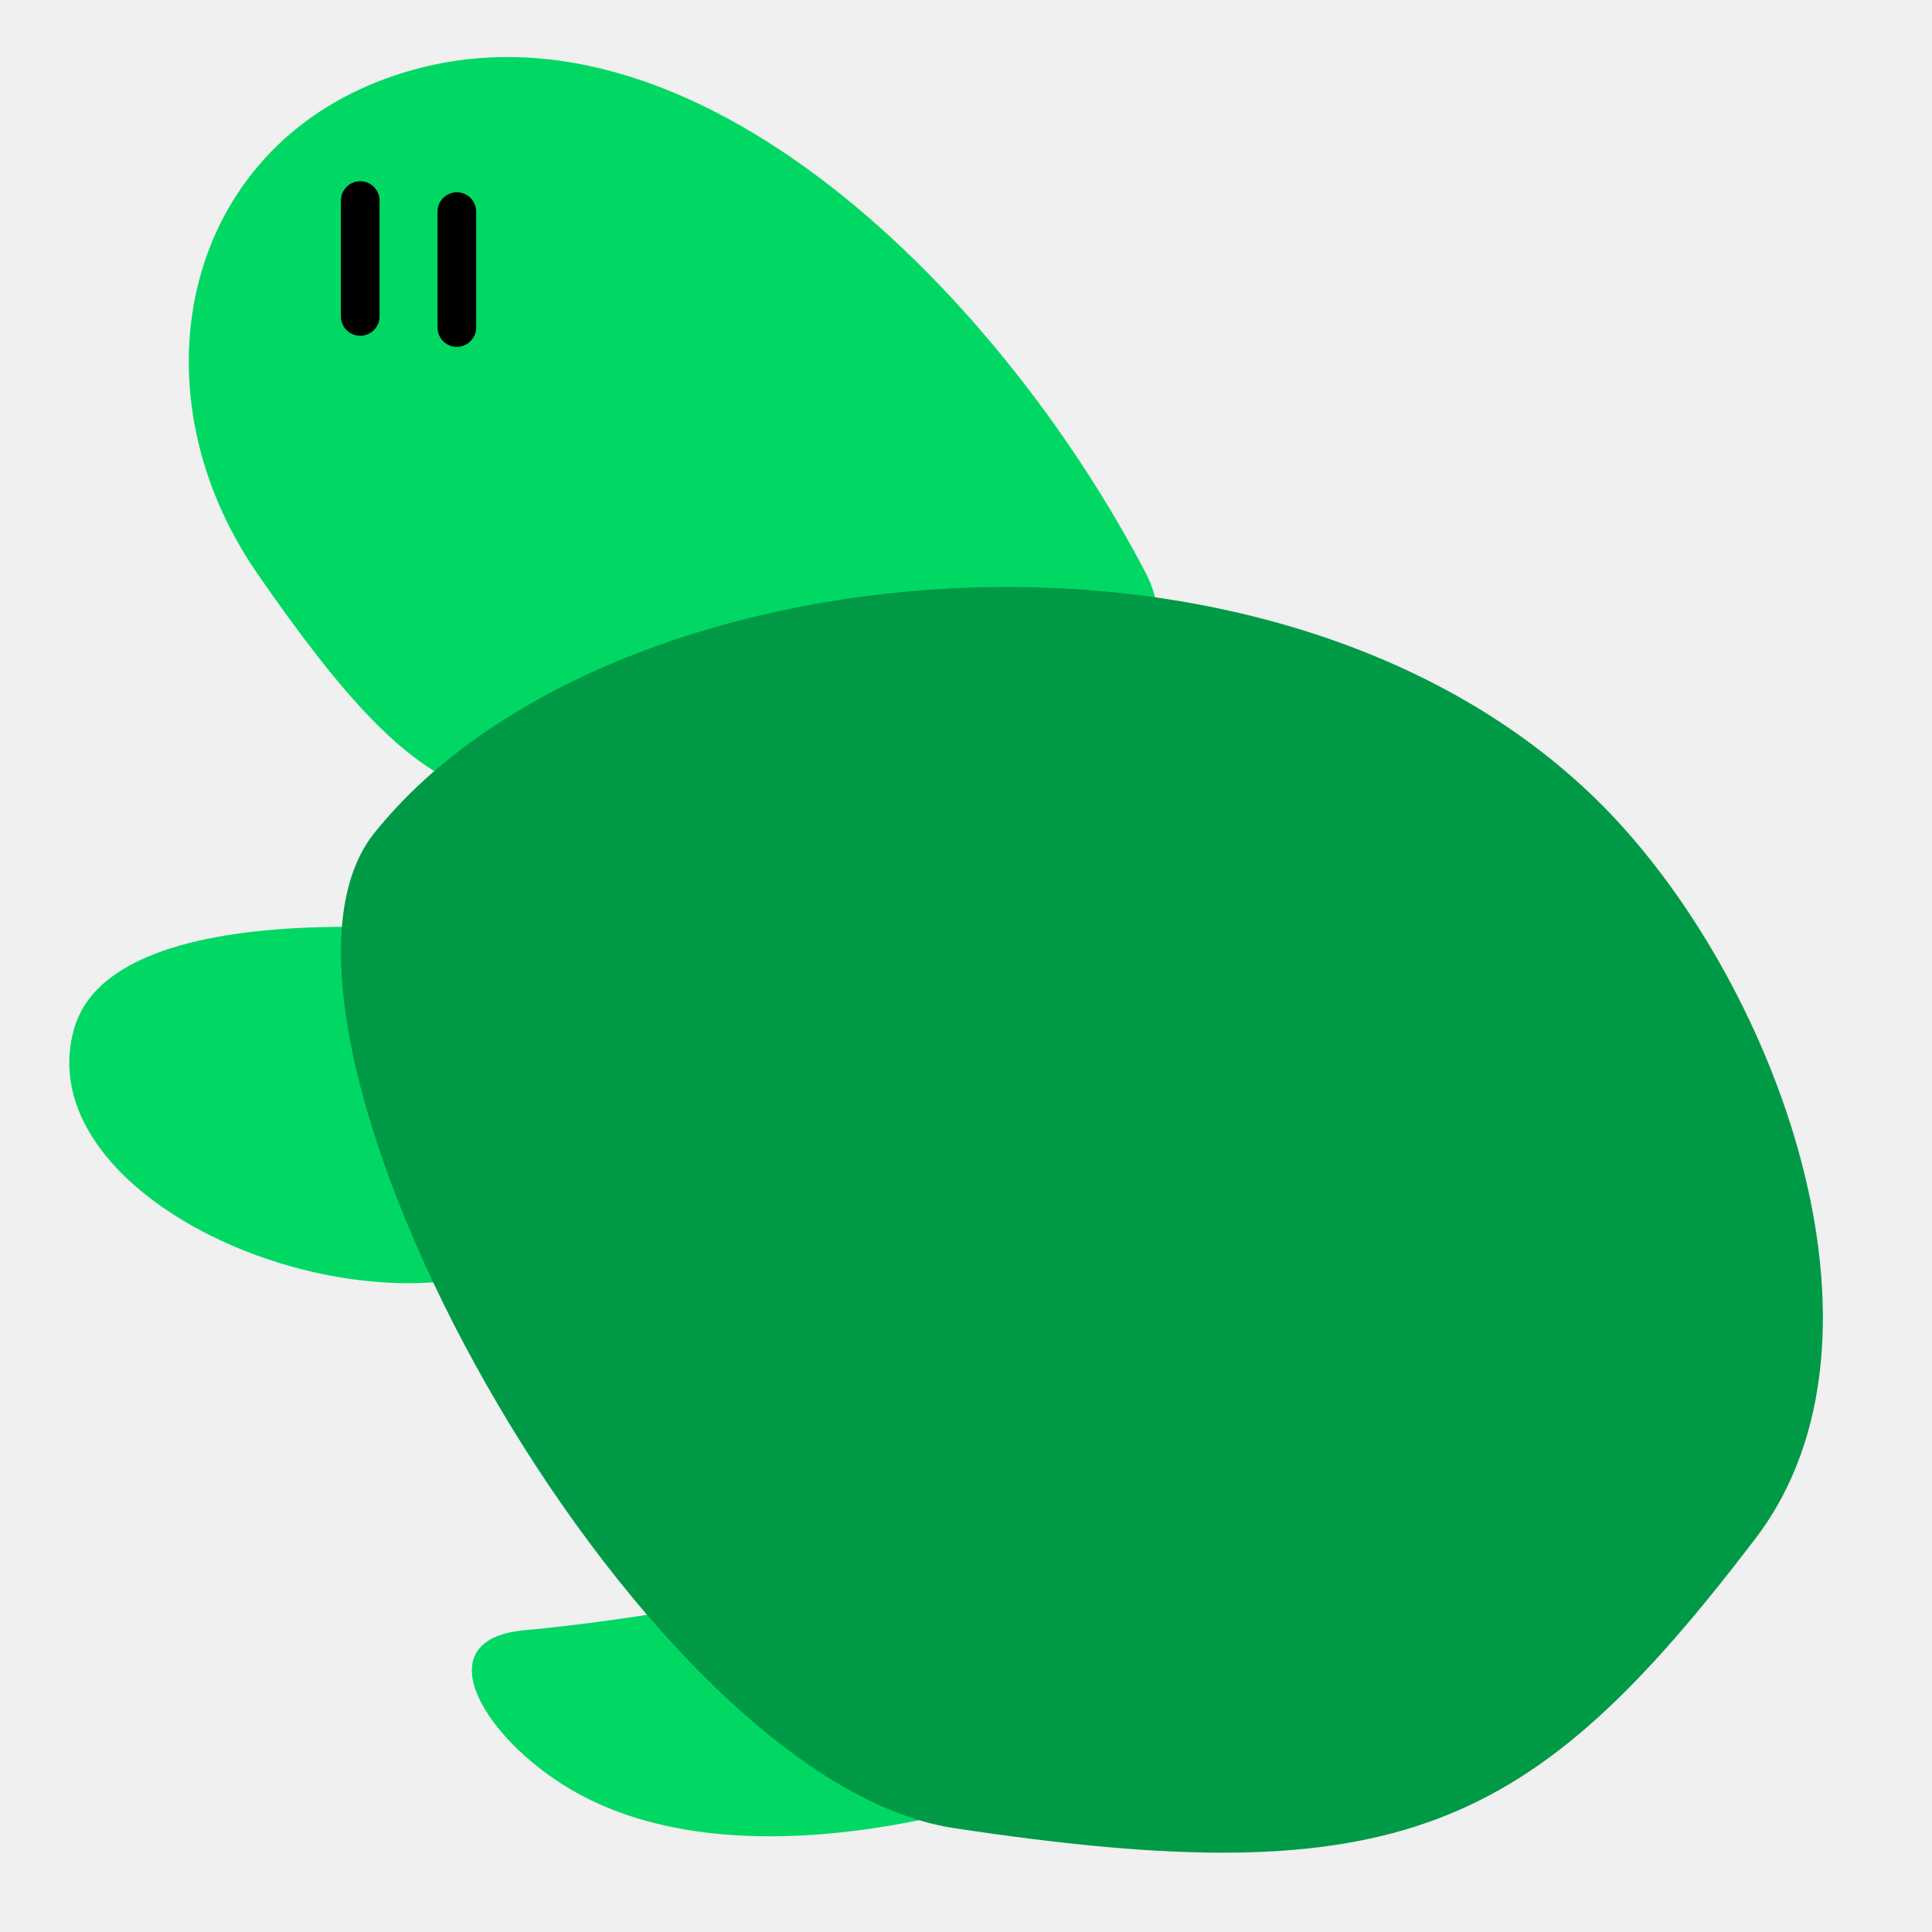
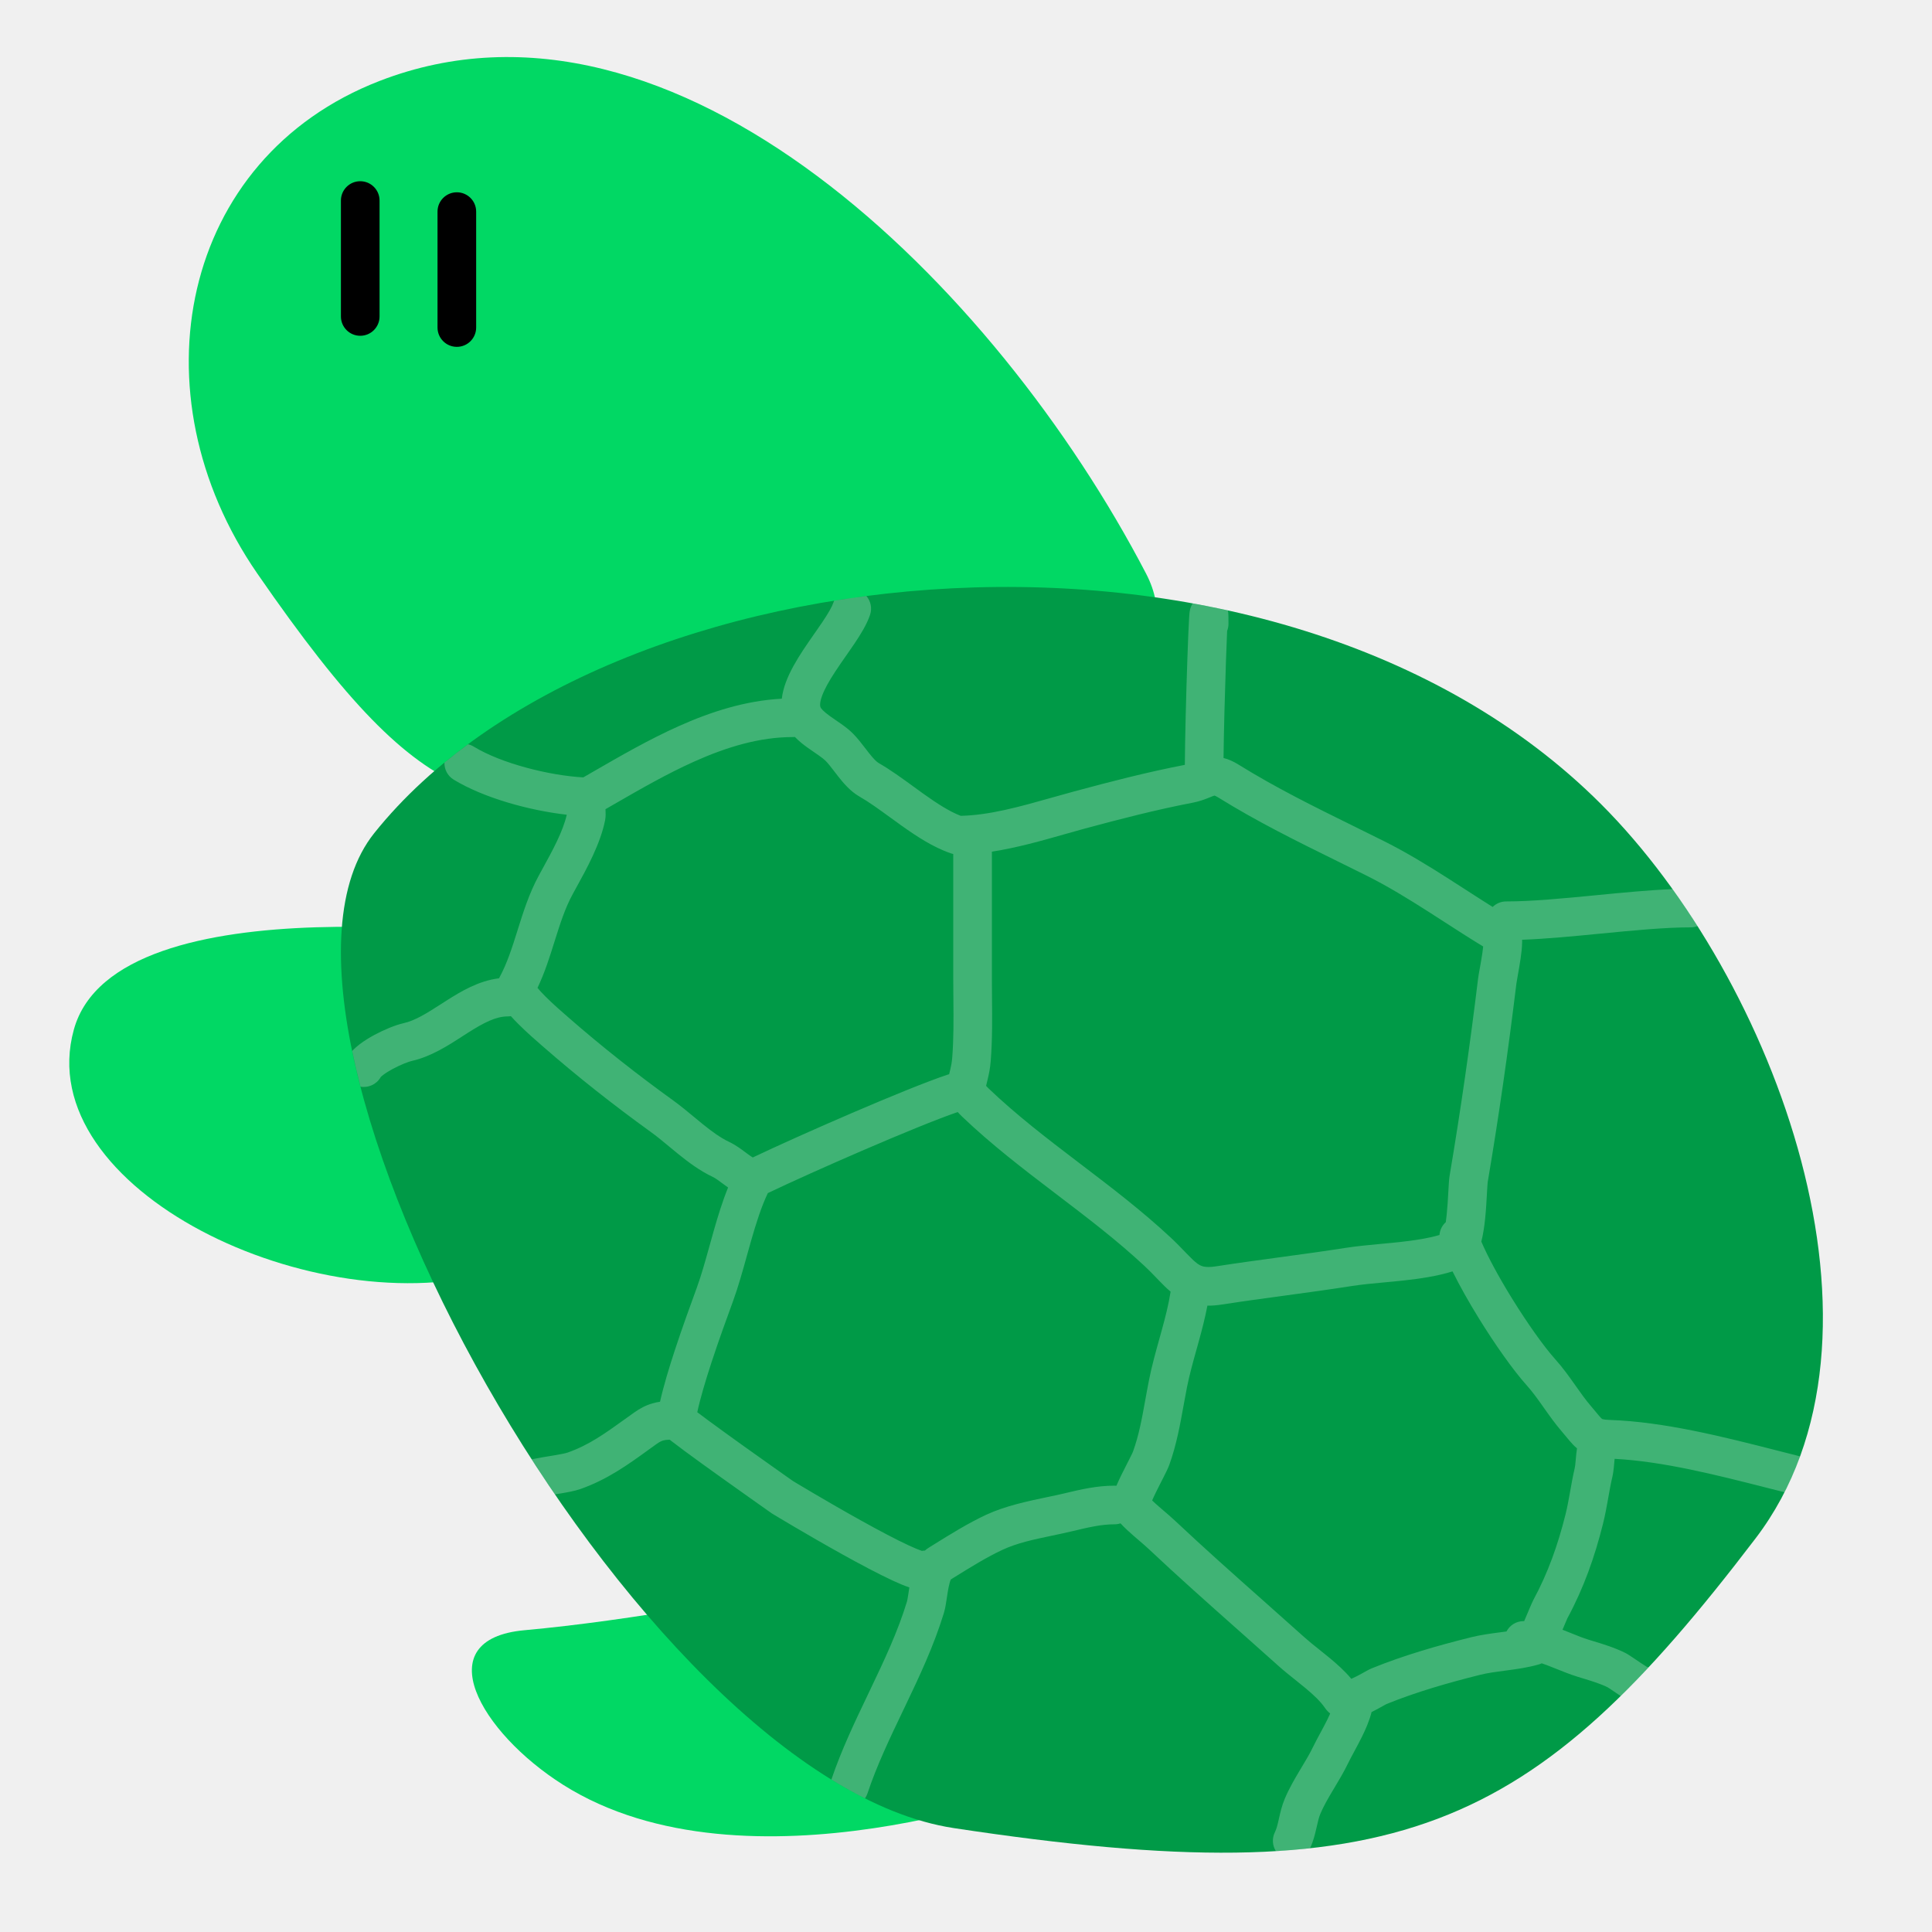
<svg xmlns="http://www.w3.org/2000/svg" width="100" height="100" viewBox="0 0 100 100" fill="none">
  <path d="M19.646 4.19C34.94 -1.735 51.541 14.748 59.32 29.689C63.187 37.115 46.189 42.92 35.82 42.189C24.989 41.425 22.639 43.186 13.32 29.689C6.885 20.369 9.32 8.19 19.646 4.19Z" fill="#01D864" />
  <rect x="17.646" y="9.38" width="2" height="8" rx="1" fill="black" />
  <rect x="22.646" y="9.953" width="2" height="8" rx="1" fill="black" />
  <path d="M3.823 53.29C6.015 45.387 27.205 48.631 27.205 48.631C27.205 48.631 38.425 54.651 33.131 61.417C31.085 64.032 29.011 64.816 25.832 65.774C16.371 68.625 1.527 61.569 3.823 53.29Z" fill="#01D864" />
  <path d="M27.146 84.38C38.146 83.38 54.146 79.38 54.146 79.38V92.38C54.146 92.38 38.646 98.38 29.146 92.38C24.853 89.669 22.09 84.84 27.146 84.38Z" fill="#01D864" />
  <path d="M19.371 43.122C31.325 28.179 66.025 24.775 82.871 41.622C91.871 50.622 98.823 69.188 90.871 79.622C79.272 94.842 72.411 98.113 49.371 94.622C32.871 92.122 11.371 53.122 19.371 43.122Z" fill="#009A47" />
+   <path fill-rule="evenodd" clip-rule="evenodd" d="M18.66 56.246C18.498 55.619 18.355 55.003 18.23 54.399C18.358 54.259 18.494 54.145 18.608 54.057C18.845 53.874 19.116 53.709 19.377 53.568C19.881 53.297 20.472 53.053 20.88 52.962C21.493 52.826 22.074 52.454 22.846 51.96L22.847 51.959C22.938 51.901 23.032 51.841 23.128 51.779C23.849 51.322 24.764 50.766 25.829 50.637C25.836 50.623 25.843 50.609 25.851 50.595C26.245 49.871 26.503 49.063 26.792 48.141L26.804 48.101C27.08 47.222 27.389 46.237 27.887 45.322C27.949 45.207 28.012 45.093 28.074 44.979C28.61 44.002 29.137 43.039 29.336 42.17C27.425 41.955 25.042 41.306 23.483 40.354C23.166 40.16 22.995 39.82 23.004 39.474C23.398 39.15 23.805 38.833 24.223 38.524C24.327 38.548 24.429 38.588 24.525 38.647C25.94 39.512 28.43 40.142 30.192 40.237C30.374 40.132 30.558 40.026 30.744 39.918L30.745 39.918L30.746 39.917C32.108 39.131 33.583 38.28 35.109 37.595C36.779 36.846 38.576 36.264 40.466 36.165C40.5 35.867 40.578 35.585 40.671 35.331C40.884 34.747 41.229 34.168 41.566 33.654C41.748 33.377 41.973 33.055 42.179 32.758L42.179 32.758L42.18 32.758L42.18 32.758C42.325 32.548 42.462 32.352 42.57 32.192C42.881 31.729 43.066 31.404 43.138 31.188C43.149 31.155 43.161 31.123 43.175 31.092C43.728 31.003 44.285 30.922 44.843 30.85C45.066 31.108 45.151 31.473 45.035 31.82C44.868 32.323 44.537 32.85 44.23 33.308C44.069 33.547 43.922 33.756 43.779 33.962L43.779 33.962L43.778 33.962L43.778 33.962L43.778 33.962C43.601 34.216 43.428 34.463 43.238 34.752C42.922 35.234 42.681 35.657 42.55 36.017C42.415 36.386 42.446 36.549 42.468 36.604C42.494 36.669 42.605 36.814 42.979 37.082C43.091 37.162 43.169 37.215 43.255 37.273L43.255 37.273L43.255 37.273L43.255 37.274L43.255 37.274C43.332 37.326 43.414 37.382 43.532 37.465C43.722 37.599 43.947 37.766 44.142 37.962C44.381 38.2 44.623 38.517 44.815 38.767C44.868 38.837 44.918 38.903 44.963 38.959C45.217 39.281 45.374 39.434 45.48 39.495C46.075 39.834 46.705 40.293 47.291 40.72C47.468 40.849 47.642 40.976 47.81 41.096C48.52 41.602 49.15 42.006 49.727 42.227C51.229 42.195 52.816 41.746 54.448 41.284C54.833 41.175 55.22 41.066 55.609 40.961C57.484 40.455 59.389 39.963 61.327 39.589C61.334 38.25 61.396 35.912 61.457 34.139C61.489 33.196 61.522 32.396 61.548 31.987C61.554 31.887 61.56 31.793 61.568 31.723L61.569 31.72C61.571 31.7 61.58 31.616 61.602 31.529C61.609 31.505 61.628 31.434 61.668 31.35C61.68 31.324 61.702 31.281 61.735 31.231C62.346 31.341 62.953 31.463 63.557 31.596C63.574 31.681 63.577 31.756 63.578 31.77L63.578 31.772C63.581 31.813 63.582 31.858 63.583 31.904C63.585 31.998 63.586 32.125 63.586 32.286C63.586 32.416 63.561 32.541 63.516 32.656C63.497 33.062 63.477 33.599 63.456 34.208C63.4 35.825 63.344 37.893 63.33 39.234C63.599 39.299 63.852 39.419 64.098 39.571C66.05 40.783 68.005 41.745 70.062 42.759C70.578 43.013 71.101 43.271 71.632 43.536C72.822 44.131 73.941 44.82 75.018 45.508C75.294 45.684 75.566 45.86 75.836 46.034L75.838 46.035L75.839 46.036L75.839 46.036C76.317 46.344 76.787 46.648 77.26 46.944C77.44 46.767 77.687 46.658 77.959 46.658C79.295 46.658 80.933 46.5 82.638 46.334L82.677 46.33C83.995 46.202 85.352 46.07 86.575 46.02C87.017 46.638 87.448 47.276 87.866 47.933C87.754 47.976 87.632 48 87.504 48C86.173 48 84.537 48.159 82.832 48.325L82.801 48.328C81.442 48.46 80.039 48.596 78.784 48.642C78.785 48.69 78.785 48.734 78.785 48.775C78.781 49.042 78.745 49.35 78.705 49.623C78.664 49.905 78.613 50.192 78.571 50.425L78.566 50.454C78.523 50.691 78.497 50.837 78.489 50.906C78.071 54.341 77.584 57.755 77.006 61.172L77.006 61.172L77.006 61.172L77.004 61.187C77.002 61.197 77.001 61.212 76.999 61.232C76.995 61.271 76.991 61.32 76.987 61.382C76.979 61.493 76.972 61.626 76.963 61.782L76.96 61.837C76.941 62.189 76.916 62.632 76.871 63.07C76.831 63.46 76.771 63.886 76.673 64.264C77.009 65.052 77.576 66.095 78.227 67.153C79.045 68.481 79.922 69.713 80.498 70.353C80.888 70.787 81.216 71.248 81.507 71.66L81.541 71.709C81.828 72.115 82.08 72.471 82.364 72.8C82.451 72.9 82.526 72.992 82.592 73.072L82.631 73.119C82.681 73.179 82.721 73.228 82.76 73.274C82.859 73.39 82.9 73.426 82.918 73.441L82.919 73.441C82.923 73.444 82.928 73.449 82.959 73.457C83.009 73.471 83.112 73.489 83.32 73.496C86.149 73.592 89.227 74.376 91.934 75.066C92.315 75.163 92.689 75.258 93.053 75.35C93.095 75.36 93.136 75.373 93.175 75.388C92.944 76.022 92.676 76.641 92.371 77.24C92.058 77.162 91.743 77.082 91.427 77.001C88.805 76.335 86.081 75.642 83.573 75.509C83.566 75.577 83.561 75.635 83.555 75.697C83.55 75.76 83.544 75.828 83.535 75.916C83.52 76.073 83.497 76.268 83.453 76.456C83.372 76.8 83.309 77.152 83.241 77.536L83.23 77.6C83.159 78 83.08 78.434 82.971 78.871C82.545 80.574 81.983 82.177 81.128 83.761C81.13 83.758 81.126 83.767 81.116 83.789L81.116 83.79L81.078 83.877C81.06 83.92 81.036 83.976 81.006 84.046L80.946 84.188L80.875 84.355C81.07 84.429 81.24 84.499 81.398 84.563L81.4 84.563L81.4 84.564L81.4 84.564L81.4 84.564C81.688 84.68 81.936 84.782 82.223 84.87L82.335 84.904L82.462 84.943L82.462 84.943L82.463 84.943C82.963 85.095 83.575 85.28 84.127 85.556C84.24 85.612 84.403 85.722 84.505 85.791L84.519 85.8C84.57 85.834 84.621 85.868 84.672 85.903L84.673 85.903C84.766 85.966 84.861 86.031 84.958 86.095C85.071 86.17 85.167 86.232 85.24 86.276C85.272 86.284 85.303 86.293 85.333 86.304C84.851 86.821 84.371 87.315 83.891 87.787C83.878 87.778 83.865 87.77 83.853 87.762C83.75 87.693 83.64 87.619 83.542 87.553L83.405 87.46C83.33 87.41 83.282 87.379 83.254 87.361L83.254 87.361L83.254 87.361L83.254 87.361C83.222 87.34 83.218 87.338 83.233 87.345C82.846 87.151 82.419 87.021 81.91 86.866C81.82 86.839 81.728 86.811 81.632 86.781C81.277 86.671 80.874 86.509 80.525 86.368L80.525 86.368C80.356 86.3 80.2 86.237 80.068 86.188C79.975 86.153 79.886 86.121 79.8 86.093C79.753 86.116 79.699 86.137 79.638 86.154C79.075 86.315 78.501 86.393 78 86.459L77.925 86.469C77.432 86.534 77.008 86.589 76.604 86.69C74.946 87.105 73.306 87.575 71.768 88.2L71.764 88.202L71.738 88.216L71.702 88.234C71.684 88.244 71.666 88.254 71.647 88.265C71.626 88.277 71.604 88.289 71.58 88.302L71.579 88.303L71.478 88.359C71.345 88.433 71.177 88.525 70.994 88.613C70.876 89.077 70.682 89.516 70.497 89.889C70.368 90.151 70.231 90.406 70.107 90.635L70.107 90.635L70.102 90.645C69.973 90.884 69.863 91.089 69.772 91.276C69.556 91.722 69.302 92.146 69.074 92.526L68.987 92.671C68.729 93.104 68.508 93.488 68.341 93.883C68.264 94.066 68.217 94.272 68.144 94.594L68.144 94.594L68.138 94.619C68.074 94.901 67.985 95.29 67.808 95.666C67.234 95.729 66.645 95.779 66.041 95.816C65.859 95.529 65.827 95.157 65.99 94.831C66.064 94.683 66.116 94.493 66.188 94.176L66.204 94.104C66.265 93.831 66.349 93.458 66.499 93.104C66.725 92.568 67.011 92.079 67.27 91.645L67.358 91.498C67.592 91.109 67.798 90.764 67.972 90.404C68.084 90.173 68.215 89.931 68.337 89.704L68.342 89.696C68.469 89.459 68.592 89.232 68.704 89.005C68.758 88.895 68.807 88.79 68.85 88.691C68.751 88.614 68.658 88.516 68.575 88.394C68.352 88.07 68.005 87.737 67.557 87.365C67.415 87.247 67.251 87.116 67.079 86.978C66.773 86.734 66.445 86.472 66.184 86.237C65.501 85.624 64.812 85.012 64.121 84.398L64.12 84.398L64.12 84.398C62.556 83.009 60.98 81.611 59.448 80.168C59.303 80.032 59.151 79.901 58.975 79.751L58.975 79.751L58.975 79.751L58.975 79.751C58.879 79.669 58.776 79.581 58.664 79.483C58.451 79.297 58.214 79.083 57.997 78.848C57.898 78.881 57.793 78.898 57.684 78.898C57.005 78.898 56.359 79.05 55.546 79.244C55.155 79.338 54.78 79.416 54.42 79.492L54.42 79.492C53.49 79.687 52.657 79.862 51.889 80.218C51.08 80.593 50.209 81.134 49.363 81.66L49.215 81.752L49.209 81.764C49.172 81.85 49.133 81.986 49.094 82.183C49.063 82.343 49.039 82.504 49.012 82.68L49.012 82.68L49.012 82.68L48.993 82.806C48.963 83.005 48.922 83.267 48.855 83.489C48.339 85.18 47.584 86.781 46.855 88.305L46.755 88.513C46.052 89.983 45.383 91.38 44.903 92.82C44.871 92.915 44.826 93.003 44.771 93.082C44.193 92.791 43.613 92.466 43.032 92.109C43.551 90.576 44.257 89.1 44.935 87.684L45.05 87.442C45.785 85.906 46.476 84.433 46.942 82.905C46.96 82.846 46.982 82.729 47.016 82.506L47.032 82.401L47.032 82.401L47.032 82.401L47.032 82.4C47.043 82.327 47.054 82.248 47.068 82.165C46.807 82.077 46.51 81.951 46.207 81.811C45.466 81.468 44.524 80.966 43.612 80.46C42.695 79.95 41.789 79.424 41.113 79.027C40.775 78.828 40.494 78.66 40.297 78.543C40.27 78.526 40.244 78.511 40.22 78.496C40.157 78.459 40.107 78.428 40.068 78.405L40.008 78.369L39.992 78.359L39.988 78.357L39.987 78.356L39.986 78.356C39.986 78.356 39.986 78.356 40.504 77.5L39.929 78.319L39.929 78.318L39.928 78.318L39.925 78.316L39.914 78.308L39.872 78.278L39.711 78.165C39.571 78.067 39.372 77.926 39.132 77.756C38.651 77.416 38.005 76.958 37.344 76.485C36.683 76.013 36.005 75.524 35.462 75.123C35.191 74.923 34.95 74.742 34.76 74.594C34.727 74.569 34.694 74.544 34.662 74.518C34.494 74.522 34.398 74.538 34.327 74.559C34.249 74.582 34.147 74.625 33.978 74.745C33.83 74.85 33.682 74.958 33.532 75.066L33.532 75.066L33.529 75.068L33.529 75.068L33.529 75.069C32.509 75.806 31.427 76.588 30.036 77.074C29.739 77.177 29.354 77.244 29.034 77.298C28.956 77.311 28.879 77.323 28.802 77.336L28.801 77.336L28.801 77.336C28.776 77.34 28.751 77.344 28.726 77.348C28.317 76.751 27.915 76.146 27.522 75.535C27.541 75.531 27.56 75.527 27.579 75.523C27.893 75.458 28.219 75.405 28.5 75.359L28.501 75.359C28.572 75.347 28.64 75.336 28.705 75.325C29.062 75.266 29.271 75.222 29.377 75.185C30.473 74.803 31.306 74.203 32.341 73.458L32.342 73.458C32.496 73.347 32.654 73.233 32.819 73.116C33.118 72.903 33.421 72.74 33.767 72.639C33.901 72.6 34.033 72.573 34.163 72.554C34.343 71.748 34.63 70.799 34.924 69.903C35.323 68.685 35.764 67.481 36.047 66.706L36.047 66.706L36.047 66.706L36.065 66.657C36.297 66.022 36.498 65.299 36.717 64.514C36.792 64.242 36.87 63.964 36.951 63.679C37.16 62.947 37.395 62.179 37.686 61.465C37.607 61.411 37.536 61.358 37.473 61.311L37.4 61.257C37.164 61.082 37.029 60.981 36.881 60.911C36.22 60.598 35.63 60.155 35.117 59.741C34.935 59.594 34.767 59.455 34.607 59.322L34.607 59.321C34.284 59.053 33.992 58.811 33.681 58.587C31.763 57.203 29.875 55.716 28.09 54.155C28.071 54.138 28.045 54.115 28.013 54.088L28.011 54.086L28.011 54.086C27.784 53.89 27.272 53.446 26.817 52.99C26.693 52.866 26.565 52.733 26.443 52.596C26.39 52.605 26.337 52.609 26.282 52.609C25.673 52.609 25.055 52.925 24.201 53.467C24.113 53.523 24.021 53.583 23.926 53.644L23.926 53.645C23.206 54.11 22.301 54.695 21.314 54.914C21.155 54.95 20.745 55.103 20.326 55.329C20.125 55.437 19.953 55.546 19.829 55.641C19.753 55.699 19.719 55.735 19.708 55.746L19.707 55.747C19.496 56.126 19.071 56.318 18.66 56.246ZM40.504 77.5L39.929 78.319L39.957 78.338L39.986 78.356L40.504 77.5ZM47.872 80.258C47.936 80.201 48.007 80.148 48.085 80.1L48.321 79.953L48.321 79.953L48.321 79.953C49.145 79.44 50.12 78.833 51.048 78.403C52.042 77.942 53.21 77.698 54.204 77.49C54.517 77.425 54.814 77.363 55.082 77.299L55.151 77.282C55.906 77.102 56.759 76.898 57.684 76.898C57.718 76.898 57.752 76.9 57.785 76.903C57.862 76.722 57.95 76.535 58.034 76.362C58.138 76.148 58.251 75.928 58.349 75.735L58.349 75.735L58.433 75.571C58.492 75.455 58.542 75.356 58.581 75.274C58.6 75.234 58.615 75.202 58.626 75.176L58.636 75.154L58.641 75.143L58.642 75.139L58.642 75.139C58.95 74.292 59.106 73.429 59.277 72.476C59.34 72.132 59.404 71.776 59.478 71.406C59.621 70.689 59.821 69.971 60.01 69.295L60.01 69.295C60.05 69.151 60.09 69.008 60.128 68.868C60.322 68.167 60.49 67.505 60.59 66.856C60.375 66.676 60.18 66.478 60.003 66.295C59.961 66.252 59.92 66.21 59.88 66.167C59.681 65.96 59.482 65.753 59.241 65.528C57.828 64.21 56.287 63.036 54.7 61.828L54.7 61.828L54.7 61.827L54.7 61.827L54.7 61.827L54.7 61.827L54.585 61.74C52.971 60.511 51.313 59.242 49.794 57.791C49.717 57.717 49.642 57.639 49.571 57.559C47.447 58.286 42.035 60.659 39.743 61.754C39.413 62.444 39.141 63.295 38.874 64.229C38.804 64.475 38.733 64.728 38.662 64.985L38.662 64.985L38.662 64.985C38.438 65.792 38.205 66.627 37.943 67.344L37.928 67.386C37.644 68.162 37.213 69.34 36.824 70.526C36.51 71.485 36.24 72.399 36.091 73.096C36.247 73.214 36.436 73.356 36.65 73.514C37.181 73.906 37.85 74.388 38.507 74.859C39.164 75.329 39.807 75.784 40.286 76.123C40.526 76.292 40.724 76.432 40.862 76.53L41.023 76.642L41.051 76.662L41.1 76.692C41.151 76.723 41.227 76.768 41.324 76.826C41.517 76.942 41.794 77.107 42.128 77.303C42.795 77.696 43.686 78.213 44.584 78.711C45.486 79.213 46.375 79.685 47.046 79.995C47.342 80.132 47.566 80.223 47.717 80.274C47.768 80.265 47.82 80.259 47.872 80.258ZM49.127 55.602C49.139 55.55 49.151 55.501 49.162 55.457L49.162 55.457C49.171 55.422 49.179 55.389 49.186 55.362C49.228 55.184 49.267 54.995 49.286 54.758C49.365 53.761 49.356 52.769 49.347 51.728C49.344 51.381 49.34 51.029 49.34 50.669V50.655V50.64V50.626V50.611V50.597V50.582V50.568V50.553V50.539V50.524V50.51V50.495V50.48V50.466V50.451V50.437V50.422V50.408V50.393V50.379V50.364V50.35V50.335V50.321V50.306V50.291V50.277V50.263V50.248V50.233V50.219V50.204V50.19V50.175V50.161V50.146V50.132V50.117V50.103V50.088V50.074V50.059V50.044V50.03V50.015V50.001V49.986V49.972V49.957V49.943V49.928V49.914V49.899V49.885V49.87V49.856V49.841V49.827V49.812V49.797V49.783V49.768V49.754V49.739V49.725V49.71V49.696V49.681V49.667V49.652V49.638V49.623V49.608V49.594V49.58V49.565V49.55V49.536V49.521V49.507V49.492V49.478V49.463V49.449V49.434V49.42V49.405V49.391V49.376V49.361V49.347V49.332V49.318V49.303V49.289V49.274V49.26V49.245V49.231V49.216V49.202V49.187V49.173V49.158V49.144V49.129V49.114V49.1V49.085V49.071V49.056V49.042V49.027V49.013V48.998V48.984V48.969V48.955V48.94V48.925V48.911V48.897V48.882V48.867V48.853V48.838V48.824V48.809V48.795V48.78V48.766V48.751V48.737V48.722V48.708V48.693V48.678V48.664V48.649V48.635V48.62V48.606V48.591V48.577V48.562V48.548V48.533V48.519V48.504V48.49V48.475V48.461V48.446V48.431V48.417V48.402V48.388V48.373V48.359V48.344V48.33V48.315V48.301V48.286V48.272V48.257V48.242V48.228V48.214V48.199V48.184V48.17V48.155V48.141V48.126V48.112V48.097V48.083V48.068V48.054V48.039V48.025V48.01V47.995V47.981V47.966V47.952V47.937V47.923V47.908V47.894V47.879V47.865V47.85V47.836V47.821V47.807V47.792V47.778V47.763V47.748V47.734V47.719V47.705V47.69V47.676V47.661V47.647V47.632V47.618V47.603V47.589V47.574V47.559V47.545V47.531V47.516V47.501V47.487V47.472V47.458V47.443V47.429V47.414V47.4V47.385V47.371V47.356V47.342V47.327V47.312V47.298V47.283V47.269V47.254V47.24V47.225V47.211V47.196V47.182V47.167V47.153V47.138V47.124V47.109V47.094V47.08V47.065V47.051V47.036V47.022V47.007V46.993V46.978V46.964V46.949V46.935V46.92V46.906V46.891V46.877V46.862V46.847V46.833V46.818V46.804V46.789V46.775V46.76V46.746V46.731V46.717V46.702V46.688V46.673V46.659V46.644V46.63V46.615V46.6V46.586V46.571V46.557V46.542V46.528V46.513V46.499V46.484V46.47V46.455V46.441V46.426V46.411V46.397V46.382V46.368V46.353V46.339V46.324V46.31V46.295V46.281V46.266V46.252V46.237V46.223V46.208V46.194V46.179V46.164V46.15V46.135V46.121V46.106V46.092V46.077V46.063V46.048V46.034V46.019V46.005V45.99V45.976V45.961V45.947V45.932V45.917V45.903V45.888V45.874V45.859V45.845V45.83V45.816V45.801V45.787V45.772V45.758V45.743V45.728V45.714V45.699V45.685V45.67V45.656V45.641V45.627V45.612V45.598V45.583V45.569V45.554V45.54V45.525V45.511V45.496V45.481V45.467V45.452V45.438V45.423V45.409V45.394V45.38V45.365V45.351V45.336V45.322V45.307V45.293V45.278V45.264V45.249V45.234V45.22V45.205V45.191V45.176V45.162V45.147V45.133V45.118V45.104V45.089V45.075V45.06V45.045V45.031V45.016V45.002V44.987V44.973V44.958V44.944V44.929V44.915V44.9V44.886V44.871V44.857V44.842V44.828V44.813V44.798V44.784V44.769V44.755V44.74V44.726V44.711V44.697V44.682V44.668V44.653V44.639V44.624V44.61V44.595V44.581V44.566V44.551V44.537V44.522V44.508V44.493V44.479V44.464V44.45V44.435V44.421V44.406V44.392V44.377V44.362V44.348V44.333V44.319V44.304V44.29V44.275V44.261V44.246V44.232V44.217V44.205C49.298 44.196 49.257 44.184 49.217 44.169C48.297 43.857 47.414 43.269 46.649 42.724C46.438 42.574 46.236 42.427 46.042 42.285L46.041 42.285L46.04 42.284L46.04 42.284C45.478 41.875 44.977 41.511 44.488 41.231C44.008 40.957 43.641 40.513 43.392 40.197C43.303 40.084 43.226 39.983 43.156 39.892L43.156 39.892C42.989 39.675 42.865 39.513 42.728 39.376C42.658 39.306 42.548 39.218 42.378 39.099C42.333 39.067 42.259 39.016 42.176 38.959C42.052 38.873 41.908 38.775 41.813 38.707C41.62 38.569 41.373 38.383 41.143 38.144C41.107 38.148 41.07 38.15 41.033 38.15C39.326 38.15 37.629 38.657 35.928 39.42C34.504 40.059 33.133 40.85 31.77 41.636L31.77 41.636C31.626 41.719 31.483 41.801 31.34 41.884L31.34 41.888L31.34 41.888L31.34 41.888C31.341 41.921 31.343 41.958 31.344 42C31.346 42.052 31.348 42.117 31.347 42.182C31.346 42.238 31.343 42.343 31.32 42.458C31.076 43.68 30.363 44.972 29.831 45.937C29.765 46.056 29.703 46.169 29.644 46.278C29.247 47.007 28.989 47.818 28.7 48.74L28.687 48.78C28.454 49.525 28.197 50.345 27.821 51.132C27.924 51.258 28.064 51.41 28.232 51.578C28.629 51.975 29.076 52.362 29.311 52.566L29.311 52.566C29.349 52.599 29.382 52.627 29.407 52.65C31.14 54.166 32.979 55.614 34.852 56.965C35.218 57.229 35.598 57.544 35.949 57.836L35.949 57.836C36.097 57.958 36.239 58.076 36.373 58.185C36.861 58.578 37.3 58.896 37.737 59.103C38.078 59.265 38.381 59.492 38.59 59.649L38.59 59.649C38.617 59.669 38.642 59.688 38.665 59.705C38.788 59.797 38.883 59.863 38.962 59.911C41.373 58.764 46.904 56.339 49.042 55.626C49.07 55.617 49.099 55.609 49.127 55.602ZM78.861 83.909L78.891 83.909L78.895 83.899C78.966 83.734 79.037 83.567 79.101 83.415L79.101 83.415L79.164 83.266L79.172 83.248L79.172 83.248L79.172 83.247L79.172 83.247C79.236 83.096 79.317 82.906 79.368 82.811C80.126 81.408 80.635 79.97 81.031 78.386C81.121 78.024 81.189 77.653 81.261 77.25L81.274 77.173C81.34 76.801 81.412 76.398 81.506 75.998C81.529 75.899 81.538 75.794 81.553 75.629C81.561 75.528 81.572 75.405 81.589 75.248C81.597 75.169 81.608 75.073 81.625 74.966C81.467 74.834 81.339 74.691 81.236 74.569C81.164 74.485 81.115 74.425 81.068 74.367L81.067 74.366L81.067 74.366C81.007 74.293 80.949 74.222 80.85 74.107C80.5 73.702 80.197 73.272 79.924 72.886L79.924 72.886L79.924 72.886L79.924 72.886L79.924 72.886L79.924 72.886L79.873 72.814C79.578 72.395 79.312 72.026 79.01 71.69C78.317 70.918 77.366 69.568 76.524 68.202C76.038 67.412 75.562 66.576 75.183 65.807C74.373 66.058 73.498 66.185 72.683 66.274C72.301 66.316 71.941 66.35 71.597 66.381L71.597 66.381C71.008 66.436 70.467 66.486 69.951 66.567C68.823 66.744 67.695 66.897 66.579 67.049L66.521 67.057C65.42 67.206 64.332 67.354 63.247 67.522C62.986 67.563 62.736 67.584 62.495 67.58C62.376 68.208 62.217 68.818 62.057 69.399C62.014 69.554 61.972 69.706 61.93 69.857L61.929 69.858C61.742 70.531 61.566 71.161 61.439 71.798C61.382 72.083 61.328 72.385 61.271 72.697L61.271 72.697C61.092 73.695 60.893 74.8 60.522 75.822C60.455 76.006 60.324 76.265 60.216 76.478L60.124 76.657C60.027 76.847 59.927 77.043 59.832 77.238C59.754 77.398 59.687 77.541 59.635 77.663C59.736 77.761 59.851 77.865 59.979 77.977C60.054 78.042 60.137 78.113 60.224 78.188L60.225 78.188L60.225 78.188L60.225 78.188C60.423 78.358 60.64 78.543 60.819 78.712C62.329 80.134 63.868 81.5 65.422 82.879C66.119 83.498 66.819 84.119 67.52 84.749C67.75 84.956 67.984 85.142 68.247 85.351L68.247 85.351L68.247 85.351C68.427 85.495 68.621 85.649 68.836 85.827C69.203 86.133 69.603 86.488 69.943 86.895C69.961 86.888 69.98 86.879 70 86.871C70.165 86.797 70.339 86.704 70.508 86.61L70.591 86.564C70.645 86.534 70.699 86.503 70.745 86.479C70.805 86.445 70.906 86.391 71.003 86.352C72.672 85.672 74.421 85.175 76.119 84.75C76.639 84.62 77.17 84.551 77.635 84.49L77.739 84.476C77.787 84.47 77.834 84.464 77.881 84.457C77.912 84.453 77.944 84.449 77.975 84.445C78.142 84.126 78.476 83.909 78.861 83.909ZM74.507 63.923C74.527 63.668 74.644 63.429 74.834 63.258C74.851 63.137 74.867 63.005 74.881 62.866C74.921 62.481 74.944 62.081 74.963 61.727L74.968 61.639C74.984 61.349 75.001 61.03 75.034 60.838C75.606 57.455 76.089 54.072 76.504 50.664C76.519 50.535 76.555 50.334 76.59 50.141L76.59 50.141L76.59 50.14L76.59 50.14L76.603 50.072C76.645 49.838 76.69 49.58 76.726 49.335C76.745 49.206 76.759 49.09 76.769 48.991C76.078 48.571 75.397 48.131 74.729 47.7L74.729 47.7L74.729 47.7L74.729 47.7L74.729 47.7L74.729 47.7L74.729 47.7L74.729 47.7L74.729 47.7L74.729 47.7L74.728 47.7L74.728 47.7L74.728 47.7L74.726 47.698C74.462 47.528 74.2 47.359 73.941 47.193C72.877 46.513 71.83 45.871 70.738 45.325C70.231 45.071 69.724 44.822 69.217 44.572C67.151 43.555 65.087 42.539 63.044 41.27C62.943 41.208 62.886 41.186 62.864 41.179L62.849 41.183C62.796 41.198 62.756 41.215 62.676 41.247C62.629 41.266 62.57 41.291 62.487 41.323C62.294 41.399 62.045 41.487 61.733 41.548C59.862 41.907 58.006 42.386 56.13 42.892C55.802 42.98 55.457 43.079 55.099 43.181C53.935 43.512 52.639 43.881 51.34 44.081V44.086V44.101V44.115V44.13V44.145V44.159V44.174V44.188V44.203V44.217V44.232V44.246V44.261V44.275V44.29V44.304V44.319V44.333V44.348V44.362V44.377V44.392V44.406V44.421V44.435V44.45V44.464V44.479V44.493V44.508V44.522V44.537V44.551V44.566V44.581V44.595V44.61V44.624V44.639V44.653V44.668V44.682V44.697V44.711V44.726V44.74V44.755V44.769V44.784V44.798V44.813V44.828V44.842V44.857V44.871V44.886V44.9V44.915V44.929V44.944V44.958V44.973V44.987V45.002V45.016V45.031V45.045V45.06V45.075V45.089V45.104V45.118V45.133V45.147V45.162V45.176V45.191V45.205V45.22V45.234V45.249V45.264V45.278V45.293V45.307V45.322V45.336V45.351V45.365V45.38V45.394V45.409V45.423V45.438V45.452V45.467V45.481V45.496V45.511V45.525V45.54V45.554V45.569V45.583V45.598V45.612V45.627V45.641V45.656V45.67V45.685V45.699V45.714V45.728V45.743V45.758V45.772V45.787V45.801V45.816V45.83V45.845V45.859V45.874V45.888V45.903V45.917V45.932V45.947V45.961V45.976V45.99V46.005V46.019V46.034V46.048V46.063V46.077V46.092V46.106V46.121V46.135V46.15V46.164V46.179V46.194V46.208V46.223V46.237V46.252V46.266V46.281V46.295V46.31V46.324V46.339V46.353V46.368V46.382V46.397V46.411V46.426V46.441V46.455V46.47V46.484V46.499V46.513V46.528V46.542V46.557V46.571V46.586V46.6V46.615V46.63V46.644V46.659V46.673V46.688V46.702V46.717V46.731V46.746V46.76V46.775V46.789V46.804V46.818V46.833V46.847V46.862V46.877V46.891V46.906V46.92V46.935V46.949V46.964V46.978V46.993V47.007V47.022V47.036V47.051V47.065V47.08V47.094V47.109V47.124V47.138V47.153V47.167V47.182V47.196V47.211V47.225V47.24V47.254V47.269V47.283V47.298V47.312V47.327V47.342V47.356V47.371V47.385V47.4V47.414V47.429V47.443V47.458V47.472V47.487V47.501V47.516V47.531V47.545V47.559V47.574V47.589V47.603V47.618V47.632V47.647V47.661V47.676V47.69V47.705V47.719V47.734V47.748V47.763V47.778V47.792V47.807V47.821V47.836V47.85V47.865V47.879V47.894V47.908V47.923V47.937V47.952V47.966V47.981V47.995V48.01V48.025V48.039V48.054V48.068V48.083V48.097V48.112V48.126V48.141V48.155V48.17V48.184V48.199V48.214V48.228V48.242V48.257V48.272V48.286V48.301V48.315V48.33V48.344V48.359V48.373V48.388V48.402V48.417V48.431V48.446V48.461V48.475V48.49V48.504V48.519V48.533V48.548V48.562V48.577V48.591V48.606V48.62V48.635V48.649V48.664V48.678V48.693V48.708V48.722V48.737V48.751V48.766V48.78V48.795V48.809V48.824V48.838V48.853V48.867V48.882V48.897V48.911V48.925V48.94V48.955V48.969V48.984V48.998V49.013V49.027V49.042V49.056V49.071V49.085V49.1V49.114V49.129V49.144V49.158V49.173V49.187V49.202V49.216V49.231V49.245V49.26V49.274V49.289V49.303V49.318V49.332V49.347V49.361V49.376V49.391V49.405V49.42V49.434V49.449V49.463V49.478V49.492V49.507V49.521V49.536V49.55V49.565V49.58V49.594V49.608V49.623V49.638V49.652V49.667V49.681V49.696V49.71V49.725V49.739V49.754V49.768V49.783V49.797V49.812V49.827V49.841V49.856V49.87V49.885V49.899V49.914V49.928V49.943V49.957V49.972V49.986V50.001V50.015V50.03V50.044V50.059V50.074V50.088V50.103V50.117V50.132V50.146V50.161V50.175V50.19V50.204V50.219V50.233V50.248V50.263V50.277V50.291V50.306V50.321V50.335V50.35V50.364V50.379V50.393V50.408V50.422V50.437V50.451V50.466V50.48V50.495V50.51V50.524V50.539V50.553V50.568V50.582V50.597V50.611V50.626V50.64V50.655V50.669C51.34 50.987 51.343 51.313 51.346 51.644C51.356 52.705 51.367 53.823 51.279 54.918C51.249 55.294 51.187 55.593 51.131 55.826C51.109 55.918 51.092 55.986 51.079 56.04L51.079 56.04C51.06 56.116 51.049 56.162 51.041 56.202C51.065 56.231 51.107 56.278 51.176 56.344C52.602 57.707 54.173 58.912 55.797 60.149L55.943 60.26L55.943 60.26C57.507 61.451 59.118 62.678 60.605 64.066C60.889 64.331 61.131 64.582 61.33 64.79L61.33 64.79L61.33 64.79C61.352 64.813 61.374 64.835 61.395 64.857C61.41 64.873 61.425 64.889 61.441 64.904C61.672 65.144 61.825 65.292 61.966 65.396C62.09 65.487 62.19 65.532 62.303 65.557C62.425 65.583 62.618 65.596 62.94 65.546C64.043 65.374 65.149 65.225 66.243 65.076L66.31 65.067C67.429 64.915 68.537 64.764 69.64 64.591C70.213 64.501 70.872 64.44 71.509 64.38H71.509C71.838 64.35 72.162 64.32 72.465 64.286C73.224 64.203 73.915 64.096 74.507 63.923ZM63.556 31.94C63.558 31.926 63.558 31.929 63.556 31.942L63.556 31.94ZM61.582 31.892C61.58 31.875 61.581 31.871 61.582 31.888L61.582 31.892ZM49.234 81.715C49.234 81.715 49.233 81.717 49.231 81.719C49.233 81.716 49.234 81.715 49.234 81.715Z" fill="white" fill-opacity="0.25" />
</svg>
